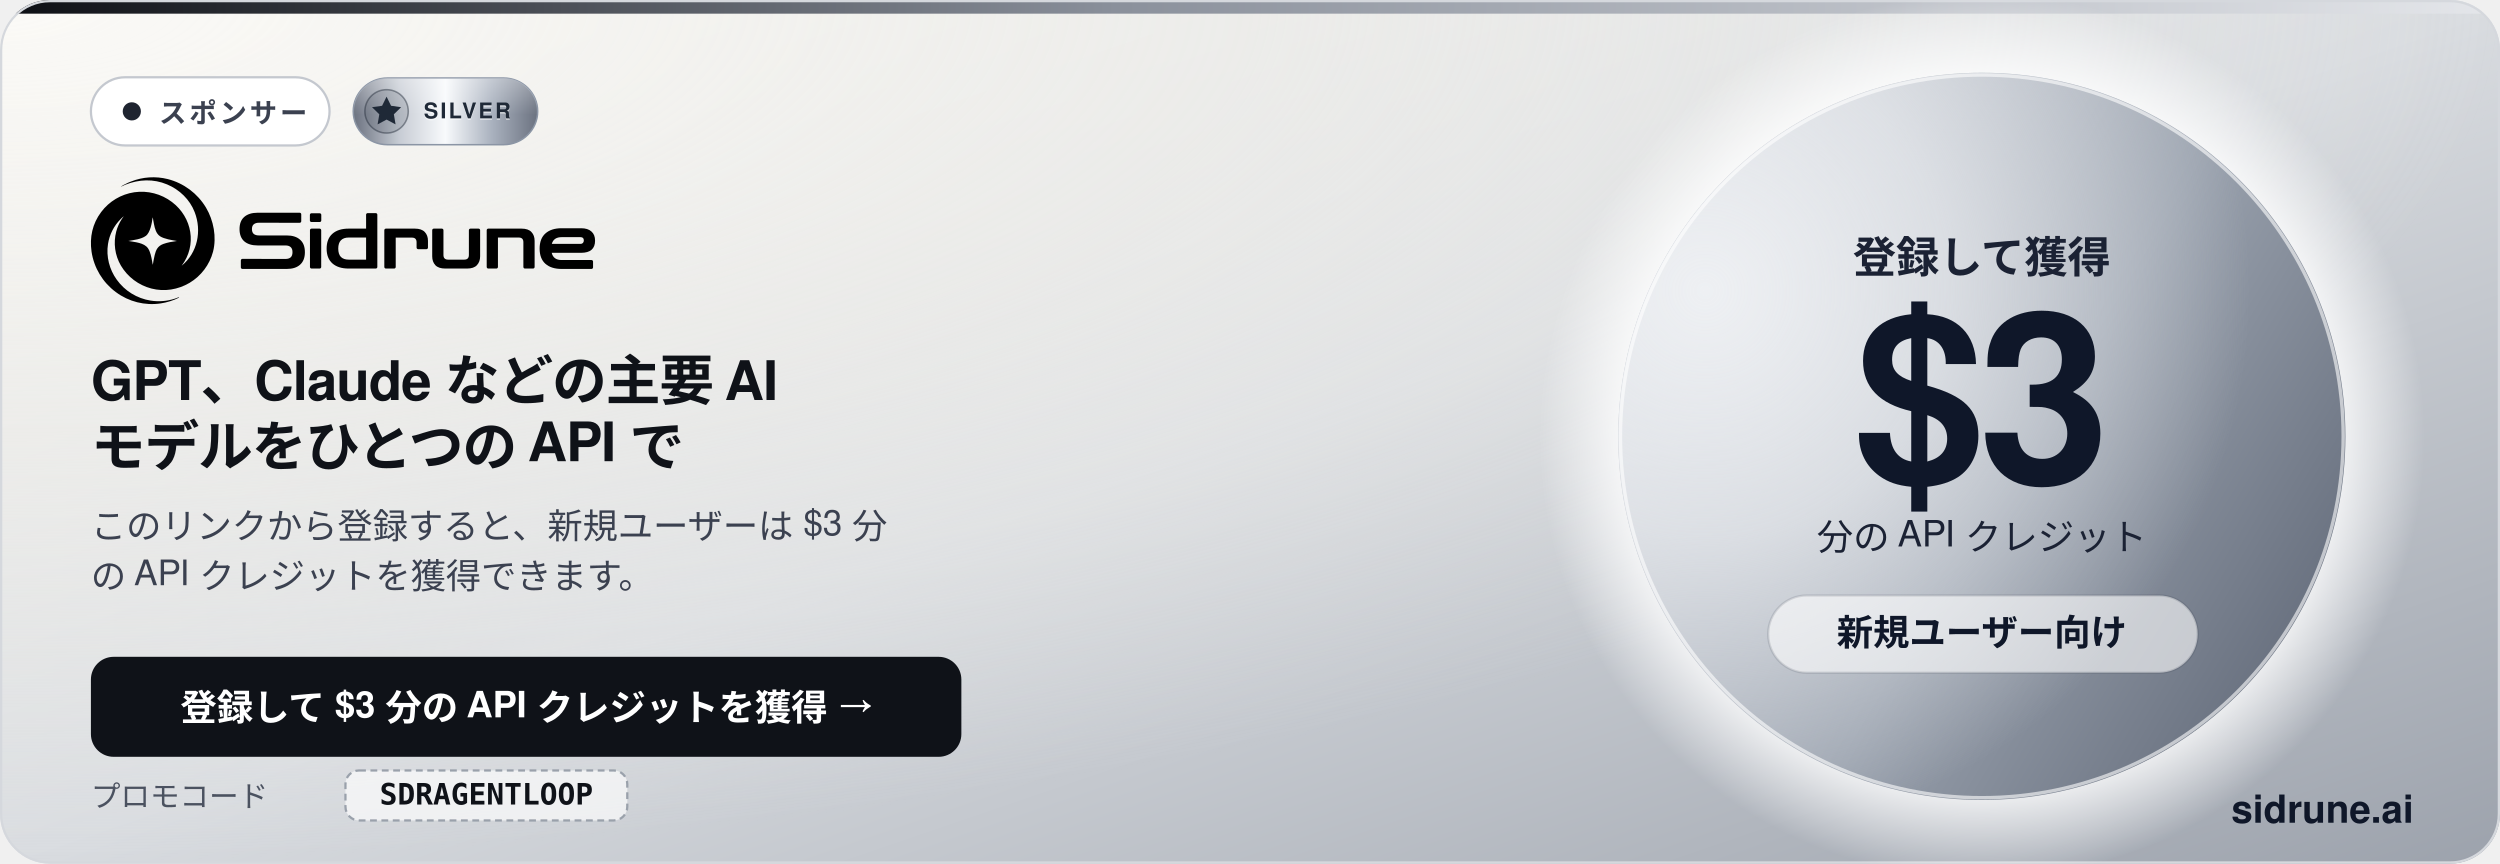
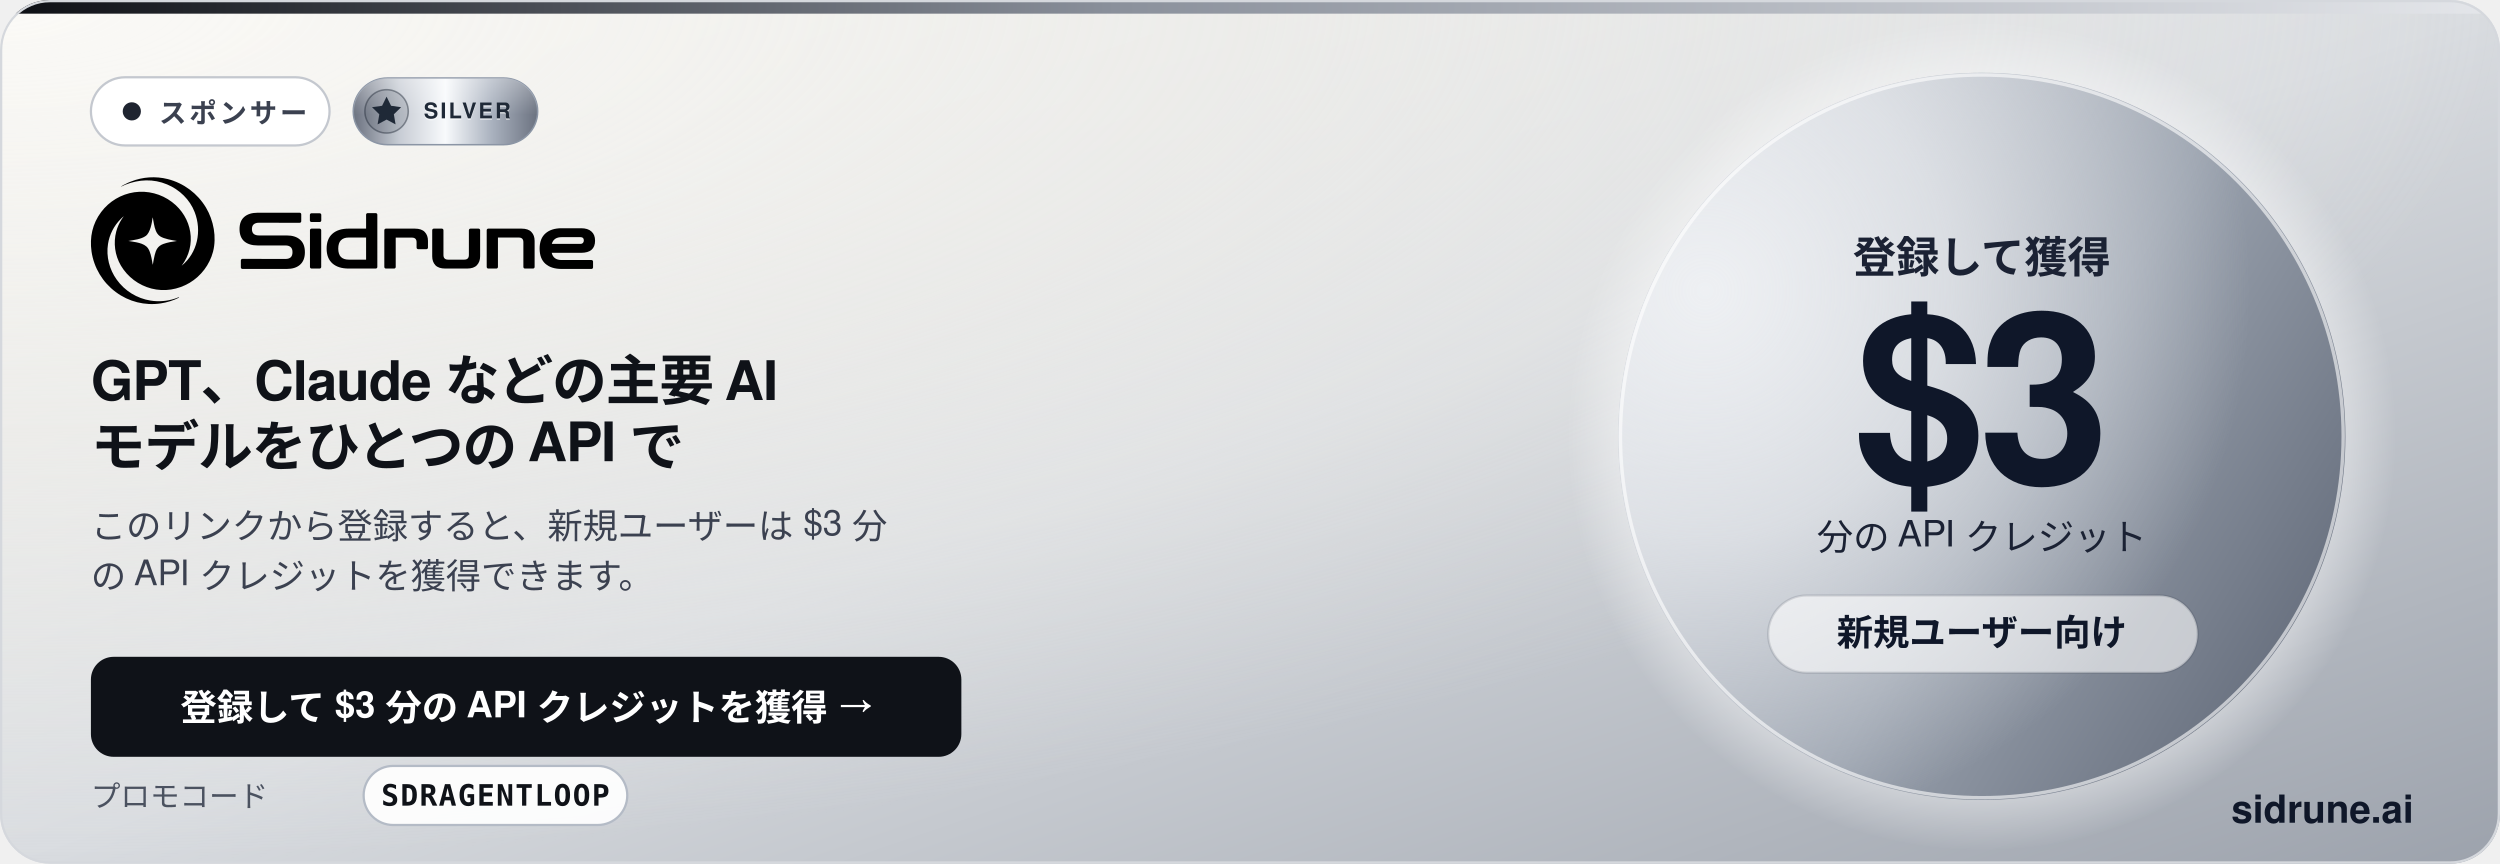
<svg xmlns="http://www.w3.org/2000/svg" width="1100" height="380" viewBox="0 0 1100 380" role="img" aria-label="Sidrune AI (Silver Sponsor): GPT、Claude などの主要 AI モデルをひとつの API で. 登録して $3 分の API クレジットを獲得.">
  <defs>
    <linearGradient id="bg" x1="0" y1="0" x2="1" y2="1">
      <stop offset="0" stop-color="#f4f3ef" />
      <stop offset=".5" stop-color="#d9dce0" />
      <stop offset="1" stop-color="#9ca2ac" />
    </linearGradient>
    <radialGradient id="hl" cx="0" cy="0" r="1" gradientUnits="objectBoundingBox">
      <stop offset="0" stop-color="#fbfaf7" />
      <stop offset=".5" stop-color="#f1f0ec" stop-opacity=".6" />
      <stop offset="1" stop-color="#f1f0ec" stop-opacity="0" />
    </radialGradient>
    <linearGradient id="stripe" x1="0" y1="0" x2="1" y2="0">
      <stop offset="0" stop-color="#0b0d12" />
      <stop offset=".45" stop-color="#8b919c" />
      <stop offset="1" stop-color="#e5e7eb" />
    </linearGradient>
    <radialGradient id="orbHl" cx=".12" cy=".3" r=".75">
      <stop offset="0" stop-color="#eef0f3" />
      <stop offset=".45" stop-color="#eef0f3" stop-opacity=".7" />
      <stop offset="1" stop-color="#eef0f3" stop-opacity="0" />
    </radialGradient>
    <linearGradient id="orb" x1="0" y1=".2" x2="1" y2=".8">
      <stop offset="0" stop-color="#c9cdd4" />
      <stop offset=".55" stop-color="#9aa2ae" />
      <stop offset="1" stop-color="#626a79" />
    </linearGradient>
    <radialGradient id="orbGlow" cx=".5" cy=".5" r=".5">
-       <stop offset=".82" stop-color="#ffffff" stop-opacity=".75" />
+       <stop offset=".88" stop-color="#ffffff" stop-opacity=".35" />
      <stop offset="1" stop-color="#ffffff" stop-opacity="0" />
    </radialGradient>
    <clipPath id="card">
      <rect width="1100" height="380" rx="22" />
    </clipPath>
  </defs>
  <g clip-path="url(#card)">
    <rect width="1100" height="380" fill="url(#bg)" />
    <rect width="1100" height="380" fill="url(#hl)" />
    <rect width="1100" height="6" fill="url(#stripe)" />
    <rect x=".5" y=".5" width="1099" height="379" rx="21.5" fill="none" stroke="#d5d8dd" />
  </g>
  <rect x="40" y="34" width="105" height="30" rx="15" fill="#ffffff" stroke="#c4c8cf" />
  <circle cx="58" cy="49" r="4" fill="#1f2430" />
  <text x="70" y="54" font-family="-apple-system, BlinkMacSystemFont, 'Segoe UI', Helvetica, Arial, sans-serif" font-size="12" font-weight="700" letter-spacing="1.3" fill="#3b4150">スポンサー</text>
  <svg x="155" y="34" width="82" height="30" viewBox="0 0 120 44">
    <defs>
      <linearGradient id="bm" x1="0" y1="0" x2="1" y2="0">
        <stop offset="0.00" stop-color="#6b7280" />
        <stop offset="0.25" stop-color="#c7ccd4" />
        <stop offset="0.50" stop-color="#f8fafc" />
        <stop offset="0.75" stop-color="#aab2bf" />
        <stop offset="1.00" stop-color="#6b7280" />
      </linearGradient>
      <linearGradient id="bs" x1="0" y1="0" x2="0" y2="1">
        <stop offset="0" stop-color="#fff" stop-opacity=".32" />
        <stop offset=".55" stop-color="#fff" stop-opacity="0" />
      </linearGradient>
    </defs>
    <rect x=".5" y=".5" width="119" height="43" rx="22" fill="url(#bm)" stroke="#8b95a5" />
    <rect x=".5" y=".5" width="119" height="43" rx="22" fill="url(#bs)" />
    <circle cx="22" cy="22" r="14" fill="#1f2937" fill-opacity=".14" stroke="#1f2937" stroke-opacity=".45" />
    <path d="M22 12.5l2.9 5.9 6.5.9-4.7 4.6 1.1 6.5L22 27.3l-5.8 3.1 1.1-6.5-4.7-4.6 6.5-.9z" fill="#1f2937" />
    <text x="46" y="27.5" text-anchor="start" font-family="-apple-system, BlinkMacSystemFont, 'Segoe UI', Helvetica, Arial, sans-serif" font-size="14" font-weight="800" letter-spacing="1.4" fill="#ffffff" fill-opacity=".55">SILVER</text>
    <text x="46" y="26.5" text-anchor="start" font-family="-apple-system, BlinkMacSystemFont, 'Segoe UI', Helvetica, Arial, sans-serif" font-size="14" font-weight="800" letter-spacing="1.4" fill="#1f2937">SILVER</text>
  </svg>
  <svg x="40" y="78" width="222" height="56" viewBox="0 0 555 140" fill="none">
    <path d="M166.677 100.837C165.714 100.837 164.933 100.056 164.933 99.093V91.495C164.933 90.531 165.716 89.75 166.68 89.752L213.976 89.834C216.478 89.834 218.383 89.265 219.691 88.128C221.055 86.934 221.738 85.029 221.738 82.413C221.738 79.798 221.055 77.921 219.691 76.784C218.383 75.59 216.478 74.993 213.976 74.993H183.442C177.13 74.993 172.212 73.486 168.686 70.473C165.218 67.402 163.483 62.91 163.483 56.997C163.483 51.083 165.218 46.619 168.686 43.606C172.212 40.535 177.13 39 183.442 39H229.632C230.595 39 231.376 39.781 231.376 40.744V48.341C231.376 49.305 230.593 50.087 229.629 50.085L184.892 50.003C182.447 50.003 180.542 50.571 179.177 51.709C177.812 52.789 177.13 54.551 177.13 56.997C177.13 59.442 177.812 61.233 179.177 62.37C180.542 63.45 182.447 63.99 184.892 63.99H215.426C221.738 63.99 226.628 65.554 230.096 68.682C233.622 71.752 235.384 76.329 235.384 82.413C235.384 88.441 233.622 93.018 230.096 96.145C226.628 99.273 221.738 100.837 215.426 100.837H166.677Z" fill="black" />
    <path d="M242.699 100.41C241.736 100.41 240.956 99.629 240.956 98.666V58.228C240.956 57.266 241.736 56.485 242.699 56.485H251.579C252.542 56.485 253.323 57.266 253.323 58.228V98.666C253.323 99.629 252.542 100.41 251.579 100.41H242.699ZM242.614 49.235C241.651 49.235 240.87 48.454 240.87 47.491V41.341C240.87 40.378 241.651 39.597 242.614 39.597H251.665C252.628 39.597 253.408 40.378 253.408 41.341V47.491C253.408 48.454 252.628 49.235 251.665 49.235H242.614Z" fill="black" />
    <path d="M315.064 98.666C315.064 99.629 314.284 100.41 313.321 100.41H302.697V41.17C302.697 40.207 303.478 39.426 304.441 39.426H313.321C314.284 39.426 315.064 40.207 315.064 41.17V98.666ZM312.932 100.41H283.506C275.887 100.41 269.945 98.534 265.68 94.781C261.416 91.028 259.283 85.598 259.283 78.49C259.283 71.326 261.416 65.867 265.68 62.114C269.945 58.361 275.887 56.485 283.506 56.485H312.079V66.293H283.506C279.81 66.293 276.967 67.317 274.977 69.364C273.044 71.354 272.077 74.396 272.077 78.49C272.077 82.527 273.044 85.569 274.977 87.616C276.967 89.606 279.81 90.602 283.506 90.602H312.932V100.41Z" fill="black" />
    <path d="M324.496 100.41C323.533 100.41 322.753 99.629 322.753 98.666V58.228C322.753 57.266 323.533 56.485 324.496 56.485H356.358C361.304 56.485 364.944 57.736 367.275 60.238C369.606 62.683 370.772 65.924 370.772 69.961V77.344C370.772 78.306 369.991 79.087 369.028 79.087H359.978C359.015 79.087 358.234 78.306 358.234 77.344V71.496C358.234 68.085 356.528 66.379 353.116 66.379H335.29V98.666C335.29 99.629 334.51 100.41 333.547 100.41H324.496Z" fill="black" />
    <path d="M389.841 100.41C384.837 100.41 381.17 99.159 378.839 96.657C376.564 94.155 375.427 90.914 375.427 86.934V58.228C375.427 57.266 376.208 56.485 377.171 56.485H386.051C387.014 56.485 387.794 57.266 387.794 58.228V85.484C387.794 88.896 389.5 90.602 392.912 90.602H410.652C414.064 90.602 415.77 88.896 415.77 85.484V58.228C415.77 57.266 416.551 56.485 417.514 56.485H426.394C427.357 56.485 428.137 57.266 428.137 58.228V86.934C428.137 90.914 426.972 94.155 424.64 96.657C422.366 99.159 418.727 100.41 413.723 100.41H389.841Z" fill="black" />
    <path d="M437.111 100.41C436.148 100.41 435.368 99.629 435.368 98.666V58.228C435.368 57.266 436.148 56.485 437.111 56.485H473.664C478.668 56.485 482.307 57.736 484.581 60.238C486.913 62.683 488.078 65.924 488.078 69.961V98.666C488.078 99.629 487.298 100.41 486.335 100.41H477.455C476.492 100.41 475.711 99.629 475.711 98.666V71.411C475.711 67.999 474.005 66.293 470.593 66.293H447.735V98.666C447.735 99.629 446.954 100.41 445.991 100.41H437.111Z" fill="black" />
    <path d="M517.816 100.837C510.196 100.837 504.254 98.96 499.99 95.207C495.725 91.398 493.593 85.825 493.593 78.49C493.593 71.098 495.725 65.526 499.99 61.773C504.254 57.963 510.196 56.058 517.816 56.058H539.139C544.142 56.058 547.952 57.252 550.568 59.641C553.24 61.972 554.576 65.327 554.576 69.705C554.576 78.632 549.431 83.096 539.139 83.096H506.898C508.092 88.384 511.732 91.028 517.816 91.028H550.615C551.578 91.028 552.359 91.809 552.359 92.772V99.093C552.359 100.056 551.578 100.837 550.615 100.837H517.816ZM517.816 65.867C511.959 65.867 508.348 68.34 506.984 73.287H538.542C539.679 73.287 540.56 72.946 541.186 72.264C541.868 71.582 542.209 70.643 542.209 69.449C542.209 67.061 540.987 65.867 538.542 65.867H517.816Z" fill="black" />
    <path d="M44.235 4.62C57.028 -0.439 71.083 -1.37 84.431 1.959C102.102 6.455 117.272 17.769 126.62 33.424C134.978 47.528 138.457 65.863 134.342 81.855C130.526 96.213 121.258 108.516 108.509 116.146C95.806 123.62 80.882 126.1 66.54 122.379C52.503 118.74 40.467 109.71 33.048 97.25C26.378 85.884 24.518 72.327 27.88 59.584C29.178 54.732 31.242 50.118 33.993 45.916C34.731 44.782 35.467 43.866 36.214 42.792C35.207 43.522 33.599 45.121 32.666 46.041C25.255 53.469 20.397 63.061 18.795 73.431C16.612 87.065 20.342 101.499 28.415 112.644C37.254 124.995 50.679 133.285 65.682 135.653C74.662 137.077 83.854 136.328 92.486 133.47C93.365 133.172 95.763 132.362 96.456 131.989C96.933 132.112 96.806 132.004 97.019 132.348C91.26 135.385 83.354 137.791 76.921 138.736C59.442 141.385 41.63 136.914 27.473 126.325C12.951 115.619 3.306 99.556 0.684 81.705C-1.565 66.004 1.674 51.04 11.267 38.264C20.077 26.48 33.185 18.653 47.737 16.483C62.406 14.368 77.311 18.219 89.12 27.175C111.458 44.057 116.927 74.736 99.793 97.321C117.364 83.149 122.142 59.018 114.144 38.348C108.756 24.424 97.499 13.624 83.816 7.87C68.723 1.524 52.871 2.234 37.835 8.202C36.673 8.834 34.601 9.749 33.371 10.282L33.203 10.144C34.126 9.347 36.995 7.82 37.875 7.471C39.544 6.475 42.38 5.353 44.235 4.62ZM67.894 44.065C67.176 49.953 65.386 60.824 60.353 64.501C55.298 68.195 47.264 68.949 41.227 70.067C48.218 71.333 58.62 71.916 62.842 78.202C65.392 81.998 66.472 87.689 67.296 92.138C67.441 92.918 67.81 95.783 68.014 96.31C68.294 95.761 68.704 92.575 68.847 91.769C69.222 89.679 69.659 87.602 70.16 85.539C71.579 79.728 73.544 75.638 79.586 73.379C83.966 71.742 89.967 70.69 94.641 70.088C89.253 69.155 80.571 67.888 76.079 64.905C74.935 64.147 73.944 63.179 73.157 62.054C70.309 58.051 69.553 52.355 68.647 47.644C68.542 47.099 68.192 44.35 67.894 44.065ZM33.197 10.339C33.114 10.359 33.17 10.352 33.028 10.311C33.061 10.274 33.101 10.236 33.147 10.194L33.197 10.339ZM33.203 10.144C33.183 10.161 33.165 10.178 33.147 10.194L33.134 10.157L33.171 10.118L33.203 10.144Z" fill="black" />
  </svg>
  <text x="40" y="176" font-family="-apple-system, BlinkMacSystemFont, 'Segoe UI', Helvetica, Arial, sans-serif" font-size="24" font-weight="800" letter-spacing="-0.4" fill="#0f1218">GPT、Claude などの主要 AI</text>
  <text x="40" y="205" font-family="-apple-system, BlinkMacSystemFont, 'Segoe UI', Helvetica, Arial, sans-serif" font-size="24" font-weight="800" letter-spacing="-0.4" fill="#0f1218">モデルをひとつの API で</text>
  <text x="40" y="237" font-family="-apple-system, BlinkMacSystemFont, 'Segoe UI', Helvetica, Arial, sans-serif" font-size="15.5" fill="#3b4150">このリンクから登録すると、新規ユーザーは $3 分</text>
  <text x="40" y="259" font-family="-apple-system, BlinkMacSystemFont, 'Segoe UI', Helvetica, Arial, sans-serif" font-size="15.5" fill="#3b4150">の API クレジットを獲得できます。</text>
  <rect x="40" y="289" width="383" height="44" rx="10" fill="#0f1218" />
  <text x="232" y="317" text-anchor="middle" font-family="-apple-system, BlinkMacSystemFont, 'Segoe UI', Helvetica, Arial, sans-serif" font-size="16" font-weight="800" fill="#ffffff">登録して $3 分の API クレジットを獲得 →</text>
  <text x="40" y="355" font-family="-apple-system, BlinkMacSystemFont, 'Segoe UI', Helvetica, Arial, sans-serif" font-size="13" fill="#4b5260">プロモコード</text>
-   <rect x="152" y="339" width="124" height="22" rx="6" fill="#ffffff" fill-opacity=".65" stroke="#9aa1ab" stroke-dasharray="3 2" />
-   <text x="214" y="354" text-anchor="middle" font-family="'SF Mono', ui-monospace, Menlo, Consolas, monospace" font-size="13" font-weight="700" fill="#0f1218">SDRAGENTLOOP</text>
-   <circle cx="872" cy="192" r="196" fill="url(#orbGlow)" />
+   <rect x="160" y="337" width="116" height="26" rx="13" fill="#ffffff" fill-opacity=".92" stroke="#b4bbc6" stroke-width="1" />
+   <text x="218" y="354.5" text-anchor="middle" font-family="'SF Mono', ui-monospace, Menlo, Consolas, monospace" font-size="13" font-weight="800" letter-spacing=".6" fill="#0f1218">SDRAGENTLOOP</text>
+   <circle cx="872" cy="192" r="182" fill="url(#orbGlow)" />
  <circle cx="872" cy="192" r="160" fill="url(#orb)" />
  <circle cx="872" cy="192" r="160" fill="url(#orbHl)" />
  <circle cx="872" cy="192" r="159" fill="none" stroke="#ffffff" stroke-opacity=".6" stroke-width="1.5" />
  <text x="872" y="120" text-anchor="middle" font-family="-apple-system, BlinkMacSystemFont, 'Segoe UI', Helvetica, Arial, sans-serif" font-size="19.0" font-weight="600" fill="#1b2234">登録して獲得</text>
  <text x="872" y="212" text-anchor="middle" font-family="-apple-system, BlinkMacSystemFont, 'Segoe UI', Helvetica, Arial, sans-serif" font-size="104" font-weight="800" letter-spacing="-3" fill="#0f1729">$3</text>
  <text x="872" y="242" text-anchor="middle" font-family="-apple-system, BlinkMacSystemFont, 'Segoe UI', Helvetica, Arial, sans-serif" font-size="16" fill="#1b2234">分の API クレジット</text>
  <rect x="778" y="262" width="189" height="34" rx="17" fill="#ffffff" fill-opacity=".6" stroke="#0f1729" stroke-opacity=".12" />
  <text x="872" y="284" text-anchor="middle" font-family="-apple-system, BlinkMacSystemFont, 'Segoe UI', Helvetica, Arial, sans-serif" font-size="16" font-weight="700" fill="#0f1729">新規ユーザー向け</text>
  <text x="1062" y="362" text-anchor="end" font-family="-apple-system, BlinkMacSystemFont, 'Segoe UI', Helvetica, Arial, sans-serif" font-size="17" font-weight="800" fill="#0f1729">sidrune.ai</text>
</svg>
